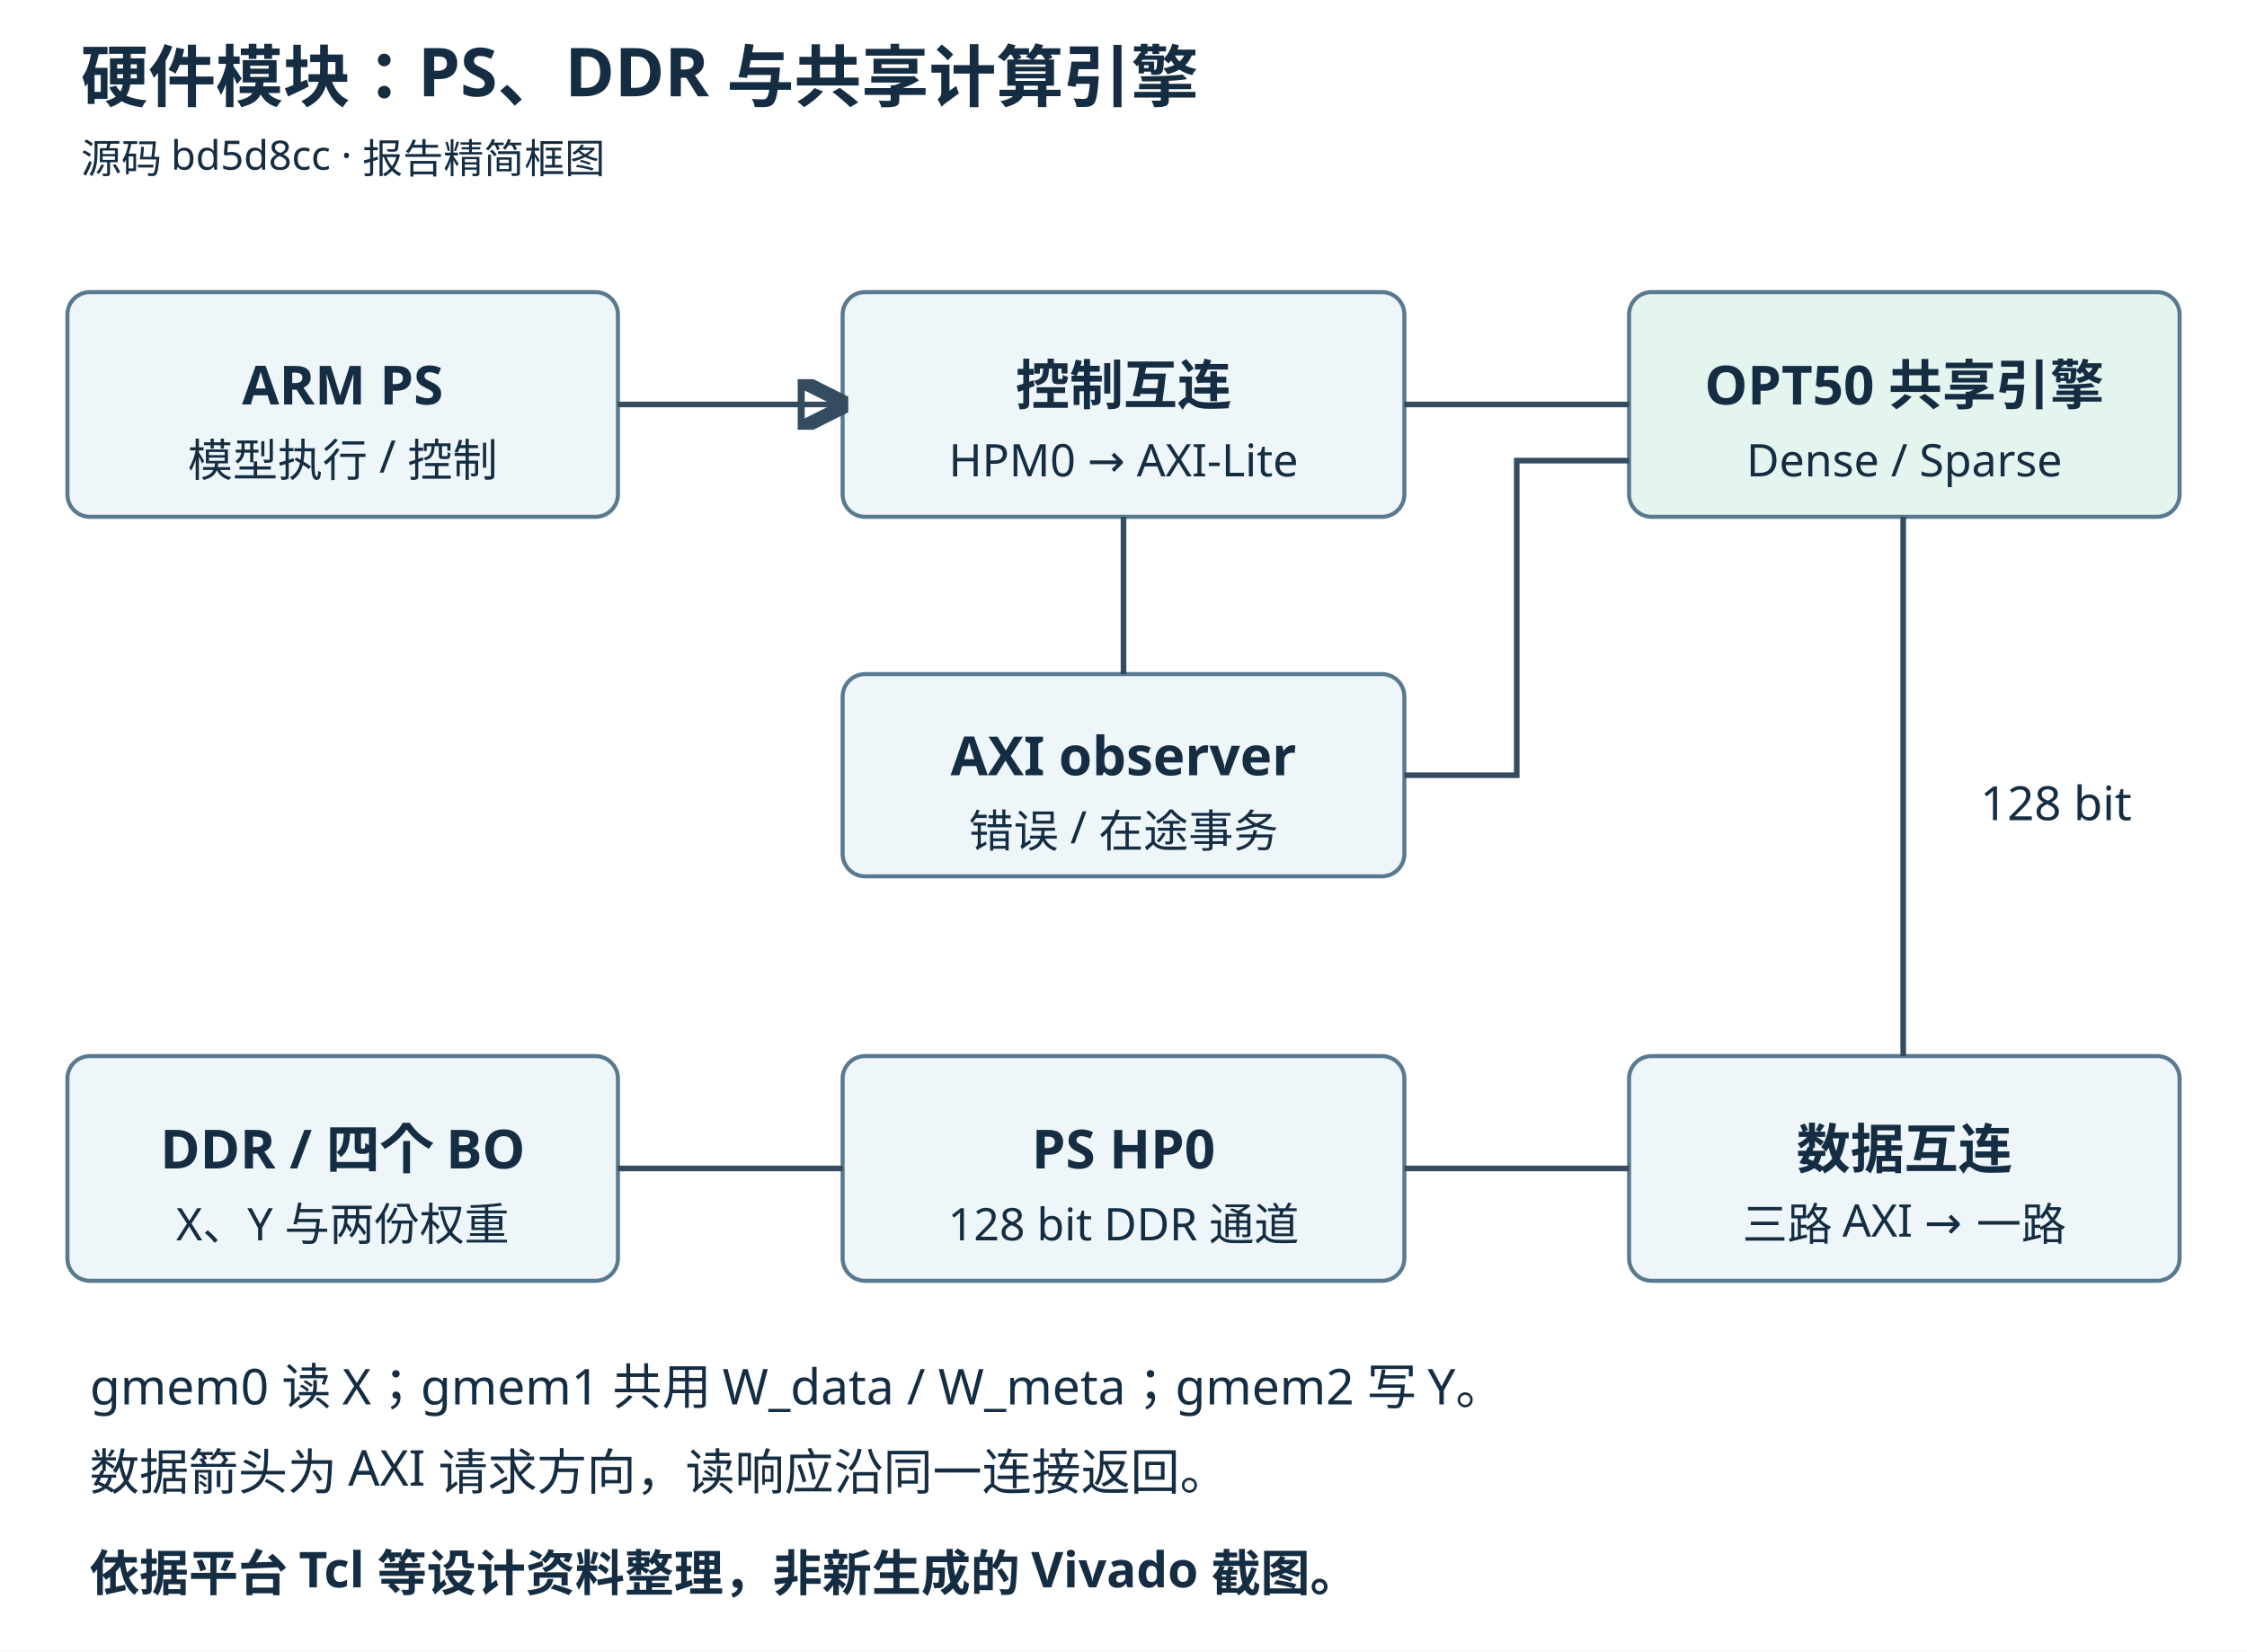
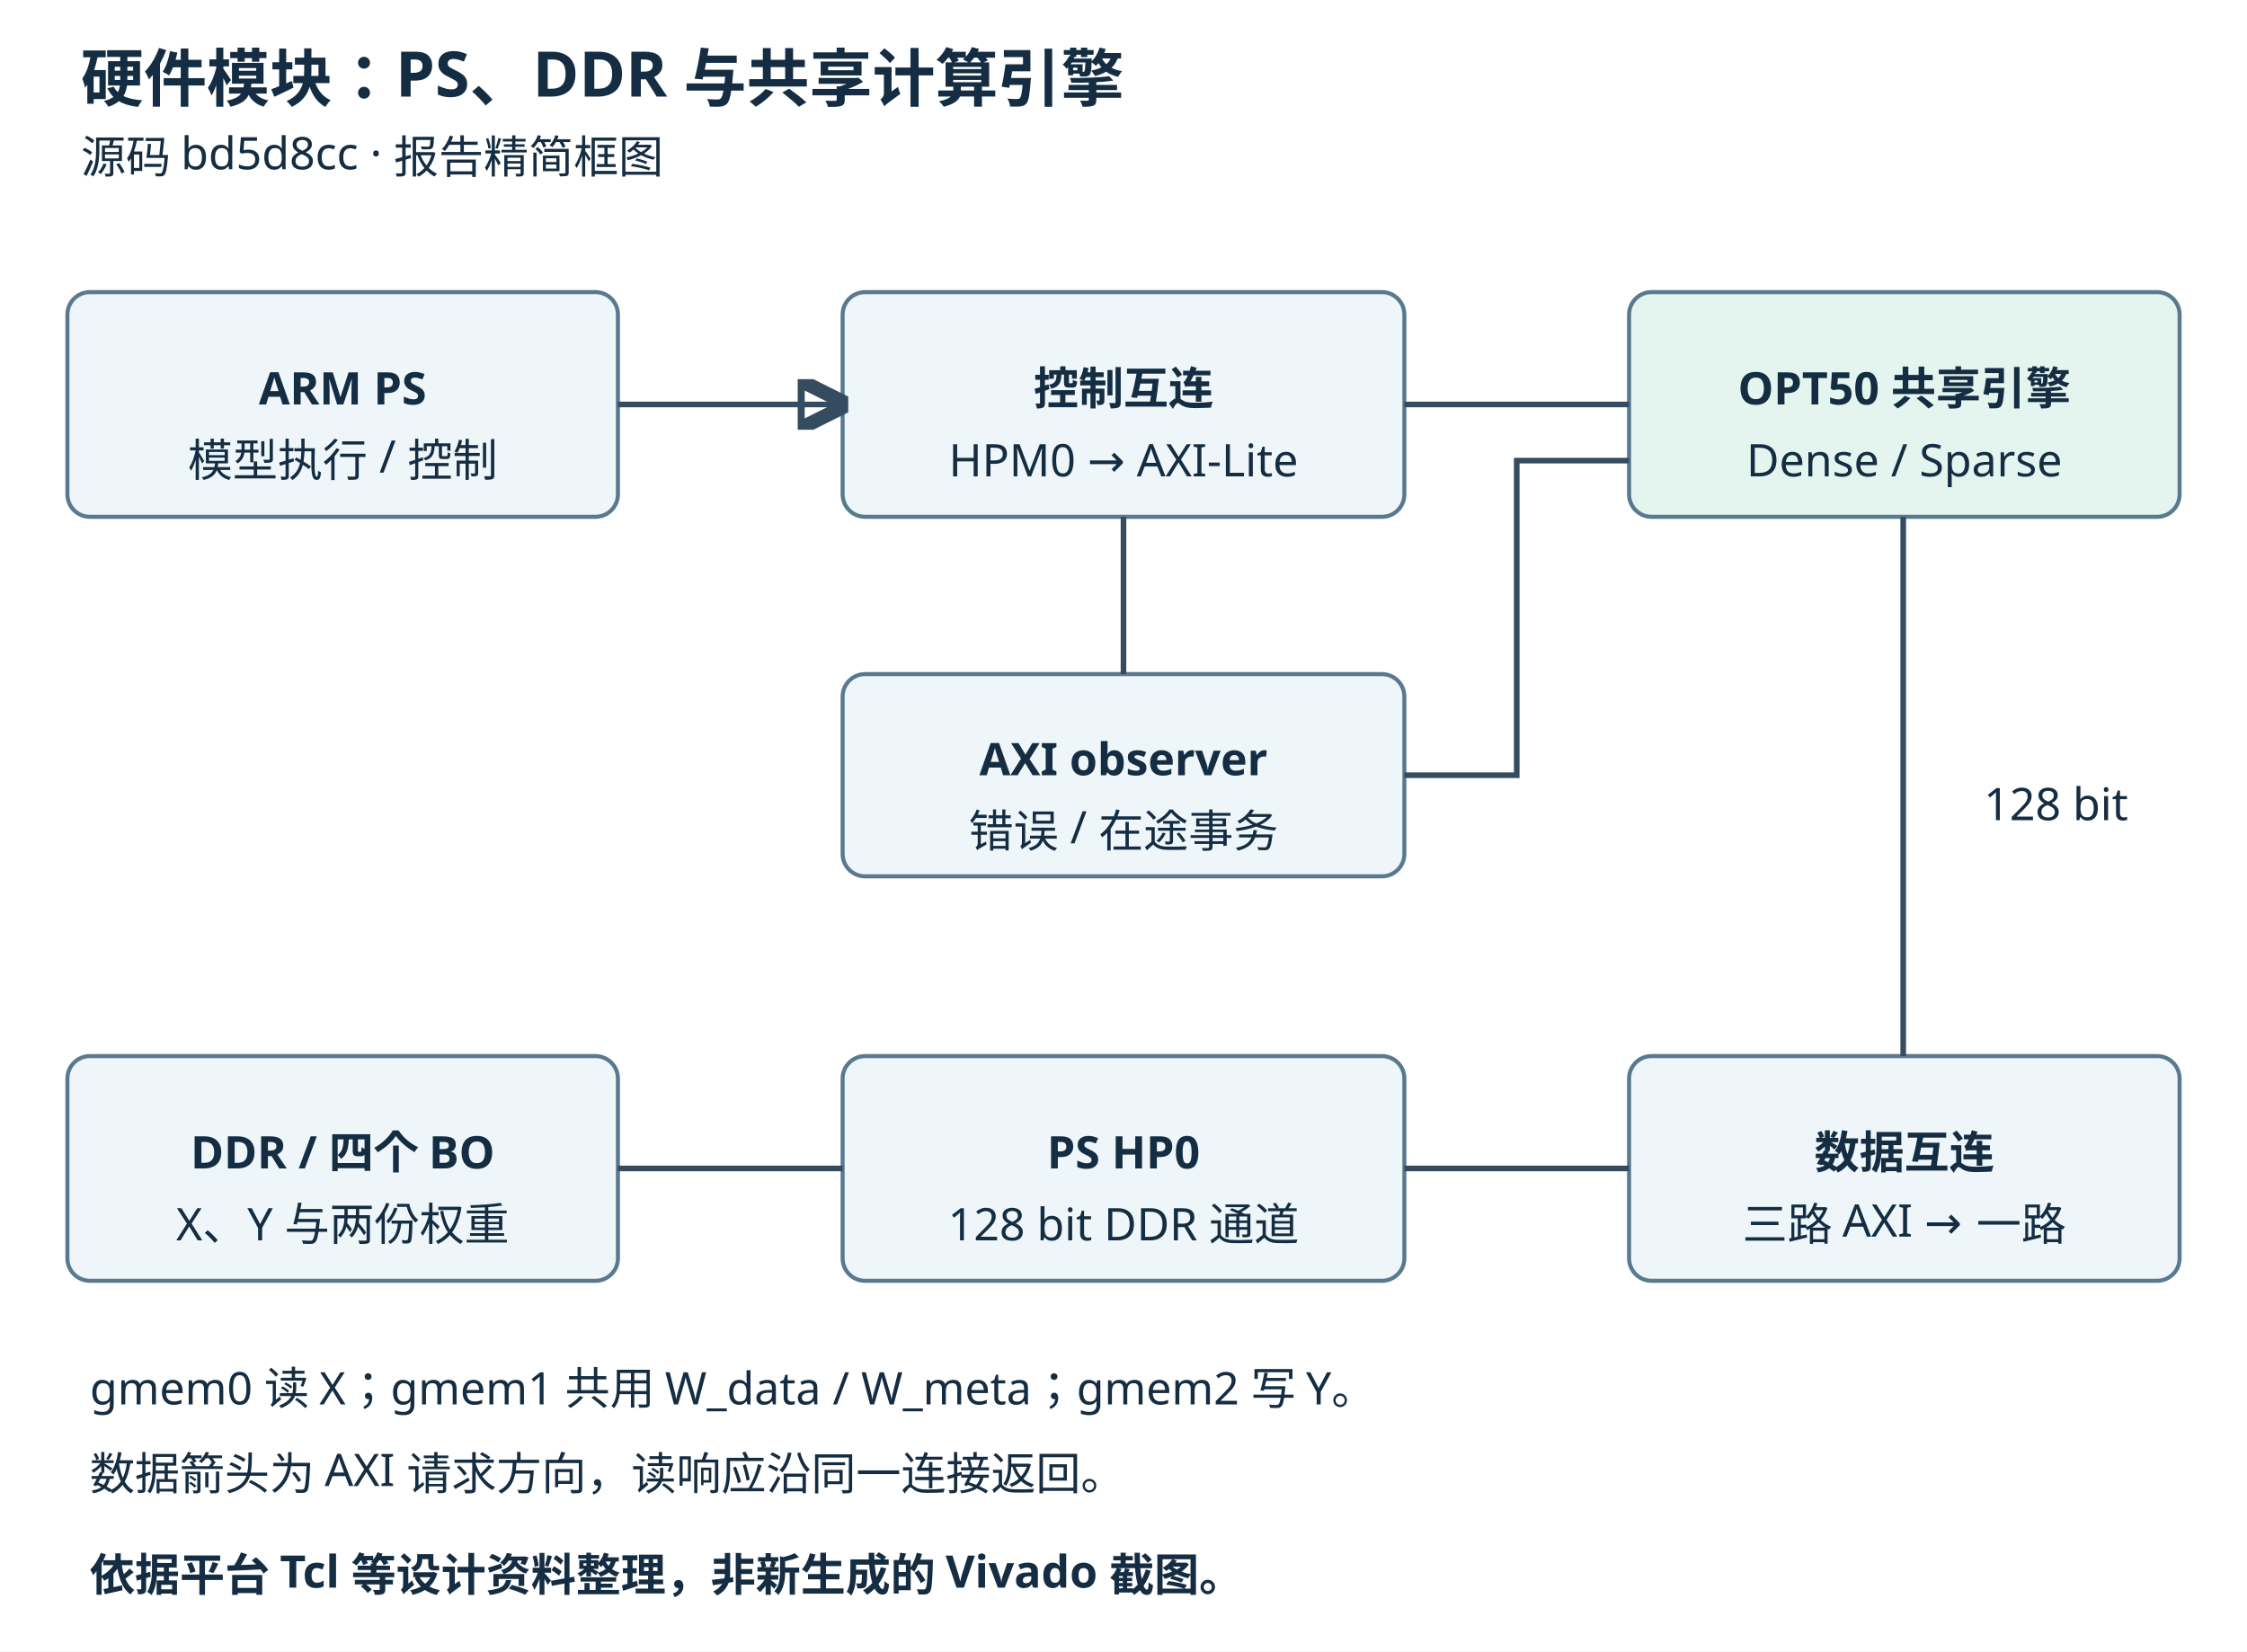
<svg xmlns="http://www.w3.org/2000/svg" width="1000" height="735" viewBox="0 0 1000 735" role="img">
  <defs>
    <marker id="arrow" markerWidth="9" markerHeight="9" refX="8" refY="4.5" orient="auto">
      <path d="M0 0 L9 4.5 L0 9 Z" fill="#344b60" />
    </marker>
  </defs>
  <style>text{font-family:"Microsoft YaHei","Segoe UI",sans-serif;fill:#152d42}path{fill:none;stroke:#344b60;stroke-width:2.5;marker-end:url(#arrow)}</style>
  <rect width="1000" height="735" fill="white" />
-   <text x="36" y="45" font-size="30" text-anchor="start" font-weight="600">硬件模块：PS、DDR 与共享计算引擎</text>
-   <text x="36" y="77" font-size="18" text-anchor="start">源码 bd5d8cc · 报告精简框图</text>
+   <text x="36" y="45" font-size="28" text-anchor="start" font-weight="600">硬件模块：PS、DDR 与共享计算引擎</text>
+   <text x="36" y="77" font-size="20" text-anchor="start">源码 bd5d8cc · 报告精简框图</text>
  <rect x="30" y="130" width="245" height="100" rx="10" fill="#eef6fa" stroke="#59798f" stroke-width="1.8" />
-   <text x="152.5" y="180.0" font-size="24" text-anchor="middle" font-weight="600">ARM PS</text>
+   <text x="152.5" y="180.0" font-size="20" text-anchor="middle" font-weight="600">ARM PS</text>
  <text x="152.5" y="212.0" font-size="20" text-anchor="middle">模型执行 / 控制</text>
  <rect x="375" y="130" width="250" height="100" rx="10" fill="#eef6fa" stroke="#59798f" stroke-width="1.8" />
-   <text x="500.0" y="180.0" font-size="24" text-anchor="middle" font-weight="600">控制互连</text>
+   <text x="500.0" y="180.0" font-size="20" text-anchor="middle" font-weight="600">控制互连</text>
  <text x="500.0" y="212.0" font-size="20" text-anchor="middle">HPM0 → AXI-Lite</text>
  <rect x="725" y="130" width="245" height="100" rx="10" fill="#e4f4ee" stroke="#59798f" stroke-width="1.8" />
-   <text x="847.5" y="180.0" font-size="24" text-anchor="middle" font-weight="600">OPT50 共享引擎</text>
+   <text x="847.5" y="180.0" font-size="20" text-anchor="middle" font-weight="600">OPT50 共享引擎</text>
  <text x="847.5" y="212.0" font-size="20" text-anchor="middle">Dense / Sparse</text>
  <rect x="375" y="300" width="250" height="90" rx="10" fill="#eef6fa" stroke="#59798f" stroke-width="1.8" />
-   <text x="500.0" y="345.0" font-size="24" text-anchor="middle" font-weight="600">AXI observer</text>
+   <text x="500.0" y="345.0" font-size="20" text-anchor="middle" font-weight="600">AXI observer</text>
  <text x="500.0" y="377.0" font-size="20" text-anchor="middle">错误 / 在途事务</text>
  <rect x="725" y="470" width="245" height="100" rx="10" fill="#eef6fa" stroke="#59798f" stroke-width="1.8" />
-   <text x="847.5" y="520.0" font-size="24" text-anchor="middle" font-weight="600">数据互连</text>
+   <text x="847.5" y="520.0" font-size="20" text-anchor="middle" font-weight="600">数据互连</text>
  <text x="847.5" y="552.0" font-size="20" text-anchor="middle">三路 AXI → 一路</text>
  <rect x="375" y="470" width="250" height="100" rx="10" fill="#eef6fa" stroke="#59798f" stroke-width="1.8" />
-   <text x="500.0" y="520.0" font-size="24" text-anchor="middle" font-weight="600">PS HP0</text>
+   <text x="500.0" y="520.0" font-size="20" text-anchor="middle" font-weight="600">PS HP0</text>
  <text x="500.0" y="552.0" font-size="20" text-anchor="middle">128 bit DDR 通道</text>
  <rect x="30" y="470" width="245" height="100" rx="10" fill="#eef6fa" stroke="#59798f" stroke-width="1.8" />
-   <text x="152.5" y="520.0" font-size="24" text-anchor="middle" font-weight="600">DDR / 四个 BO</text>
+   <text x="152.5" y="520.0" font-size="20" text-anchor="middle" font-weight="600">DDR / 四个 BO</text>
  <text x="152.5" y="552.0" font-size="20" text-anchor="middle">X、Y 与两份权重</text>
  <path d="M275 180 L375 180" />
  <path d="M625 180 L725 180" />
  <path d="M500 230 L500 300" />
  <path d="M725 205 L675 205 L675 345 L625 345" />
  <path d="M847 230 L847 470" />
-   <text x="915" y="365" font-size="21" text-anchor="middle">128 bit</text>
+   <text x="915" y="365" font-size="20" text-anchor="middle">128 bit</text>
  <path d="M725 520 L625 520" />
  <path d="M375 520 L275 520" />
-   <text x="40" y="625" font-size="22" text-anchor="start">gmem0 读 X；gmem1 共用 W_data / W_meta；gmem2 写 Y。</text>
-   <text x="40" y="663" font-size="22" text-anchor="start">数据箭头为 AXI 请求方向，读响应沿同一连接返回。</text>
-   <text x="40" y="708" font-size="22" text-anchor="start" font-weight="600">依据平台 Tcl 等设计资料整理，非新生成的 Vivado 截图。</text>
+   <text x="40" y="625" font-size="20" text-anchor="start">gmem0 读 X；gmem1 共用 W_data / W_meta；gmem2 写 Y。</text>
+   <text x="40" y="663" font-size="20" text-anchor="start">数据箭头为 AXI 请求方向，读响应沿同一连接返回。</text>
+   <text x="40" y="708" font-size="20" text-anchor="start" font-weight="600">依据平台 Tcl 等设计资料整理，非新生成的 Vivado 截图。</text>
</svg>
